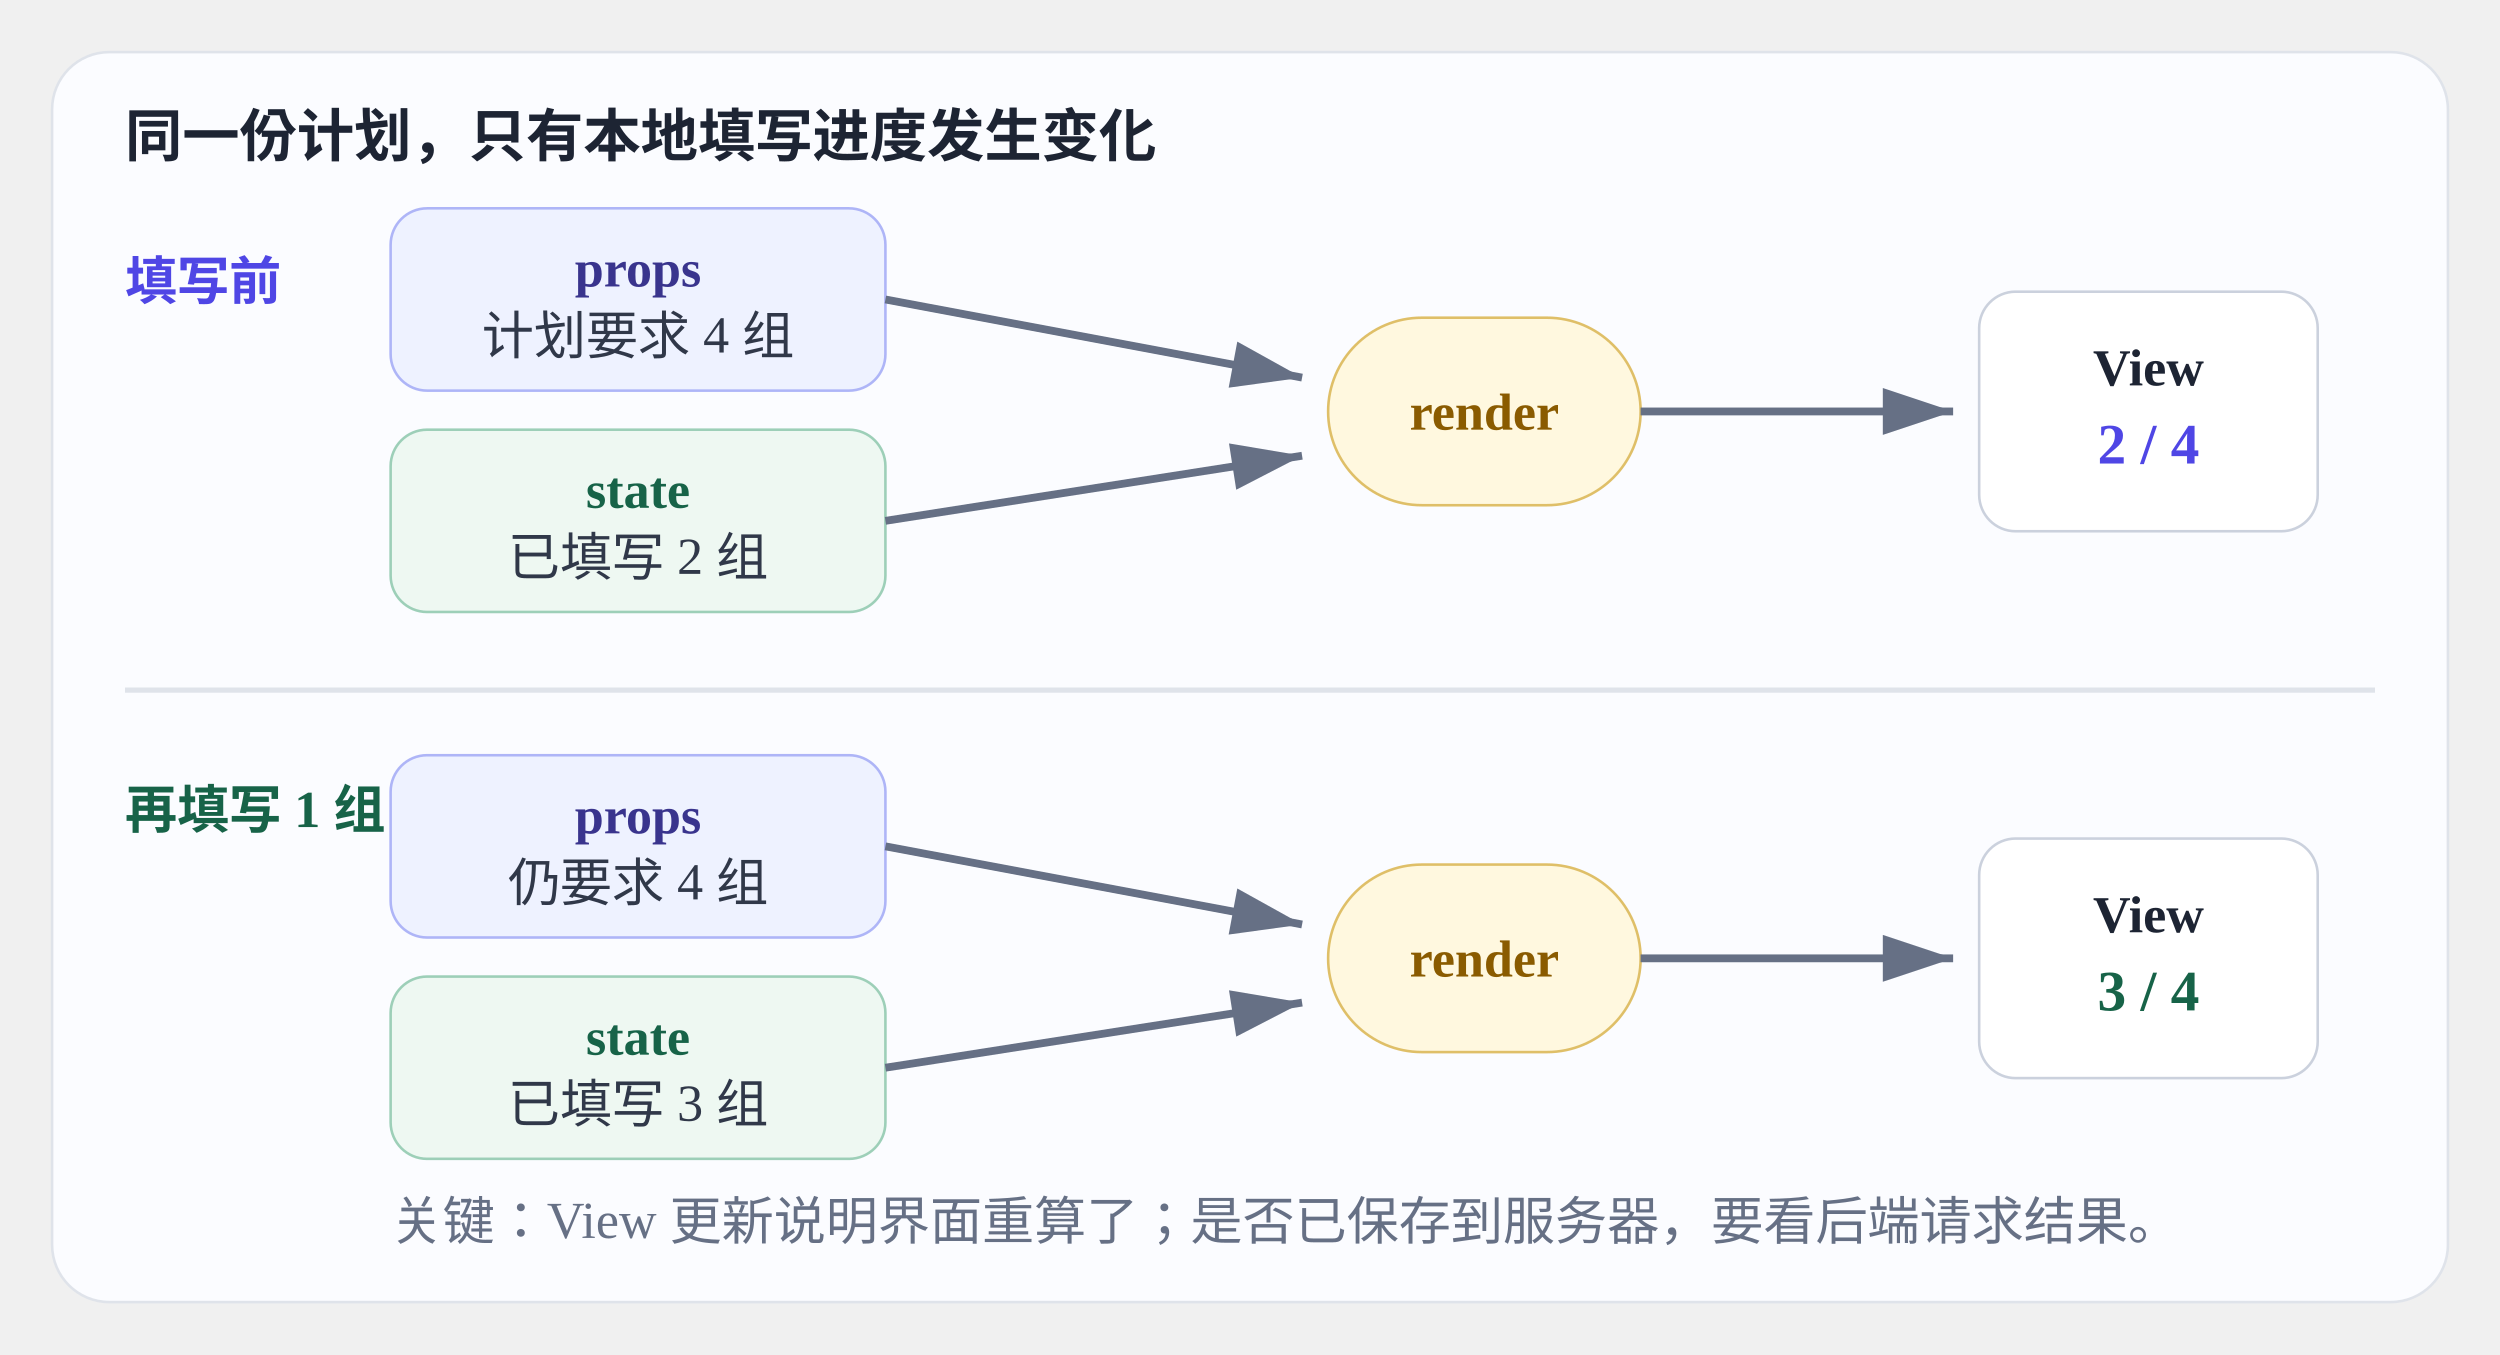
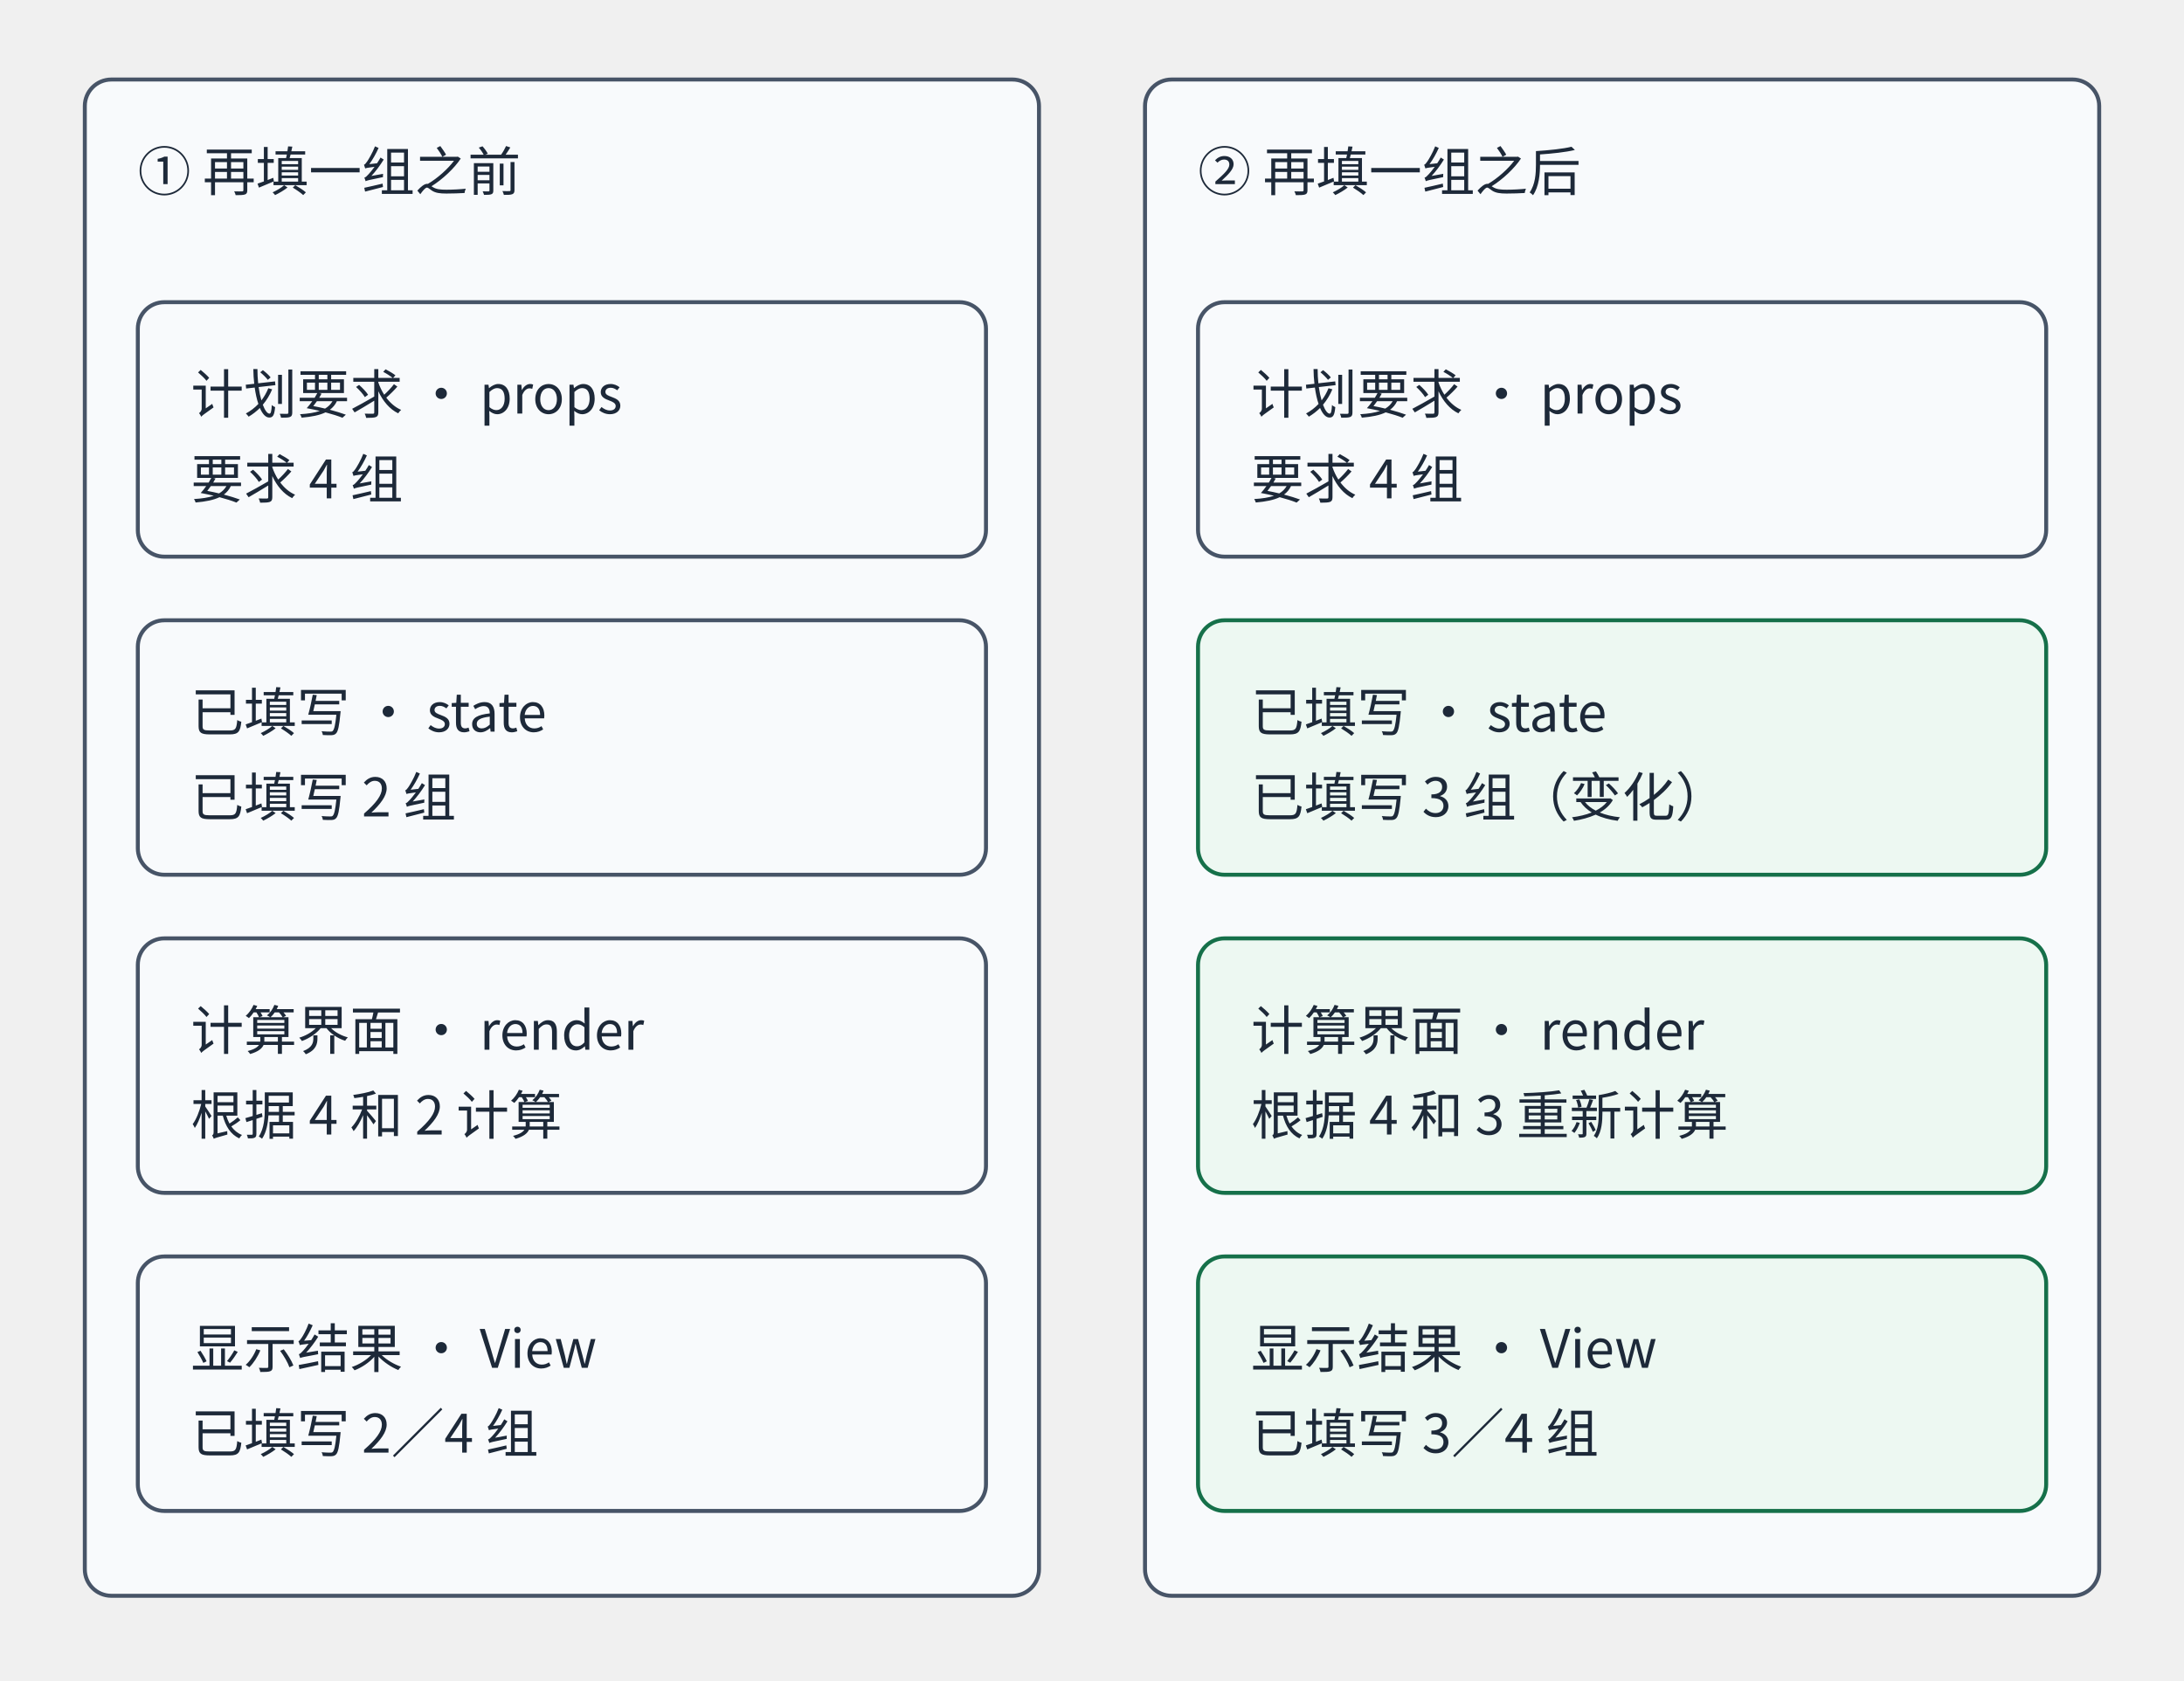
- <svg xmlns="http://www.w3.org/2000/svg" role="img" data-figure-id="state-to-view" aria-labelledby="state-title state-desc" viewBox="0 0 960 520">
-   <defs>
-     <marker id="arrow-state" markerWidth="10" markerHeight="10" refX="9" refY="3" orient="auto">
-       <path d="M0,0 L0,6 L9,3 z" fill="#667085" />
-     </marker>
-   </defs>
-   <rect x="20" y="20" width="920" height="480" rx="22" fill="#fbfcff" stroke="#dfe3ea" />
-   <text x="48" y="60" font-size="22" font-weight="700" fill="#1d2433">同一份计划，只有本地填写进度发生变化</text>
-   <text x="48" y="115" font-size="20" font-weight="700" fill="#4f46e5">填写前</text>
-   <g data-semantic="props-before">
-     <rect x="150" y="80" width="190" height="70" rx="14" fill="#eef2ff" stroke="#aeb5f7" />
-     <rect id="props-before-safe" data-protect="text" x="168" y="92" width="154" height="46" fill="none" stroke="none" />
-     <text data-term="props" x="245" y="110" text-anchor="middle" font-size="20" font-weight="700" fill="#39348d">props</text>
-     <text x="245" y="136" text-anchor="middle" font-size="20" fill="#303849">计划要求 4 组</text>
-   </g>
-   <g data-semantic="state-before">
-     <rect x="150" y="165" width="190" height="70" rx="14" fill="#eef8f2" stroke="#9dcfb8" />
-     <rect id="state-before-safe" data-protect="text" x="168" y="177" width="154" height="46" fill="none" stroke="none" />
-     <text data-term="state" x="245" y="195" text-anchor="middle" font-size="20" font-weight="700" fill="#176348">state</text>
-     <text x="245" y="221" text-anchor="middle" font-size="20" fill="#303849">已填写 2 组</text>
-   </g>
-   <g data-semantic="render-before">
-     <rect x="510" y="122" width="120" height="72" rx="36" fill="#fff8df" stroke="#dfbf68" />
-     <rect id="render-before-safe" data-protect="text" x="530" y="138" width="80" height="40" fill="none" stroke="none" />
-     <text data-term="render" x="570" y="165" text-anchor="middle" font-size="20" font-weight="700" fill="#8a5b00">render</text>
-   </g>
-   <g data-semantic="view-before">
-     <rect x="760" y="112" width="130" height="92" rx="14" fill="#fff" stroke="#cbd1dd" />
-     <rect id="view-before-safe" data-protect="text" x="778" y="126" width="94" height="62" fill="none" stroke="none" />
-     <text data-term="View" x="825" y="148" text-anchor="middle" font-size="20" font-weight="700" fill="#1d2433">View</text>
-     <text x="825" y="178" text-anchor="middle" font-size="22" font-weight="700" fill="#4f46e5">2 / 4</text>
-   </g>
-   <line data-connector="before-props-render" x1="340" y1="115" x2="500" y2="145" stroke="#667085" stroke-width="3" marker-end="url(#arrow-state)" />
-   <line data-connector="before-state-render" x1="340" y1="200" x2="500" y2="175" stroke="#667085" stroke-width="3" marker-end="url(#arrow-state)" />
-   <line data-connector="before-render-view" x1="630" y1="158" x2="750" y2="158" stroke="#667085" stroke-width="3" marker-end="url(#arrow-state)" />
-   <line x1="48" y1="265" x2="912" y2="265" stroke="#dfe3ea" stroke-width="2" />
-   <text x="48" y="318" font-size="20" font-weight="700" fill="#176348">再填写 1 组</text>
-   <g data-semantic="props-after">
-     <rect x="150" y="290" width="190" height="70" rx="14" fill="#eef2ff" stroke="#aeb5f7" />
-     <rect id="props-after-safe" data-protect="text" x="168" y="302" width="154" height="46" fill="none" stroke="none" />
-     <text data-term="props" x="245" y="320" text-anchor="middle" font-size="20" font-weight="700" fill="#39348d">props</text>
-     <text x="245" y="346" text-anchor="middle" font-size="20" fill="#303849">仍要求 4 组</text>
-   </g>
-   <g data-semantic="state-after">
-     <rect x="150" y="375" width="190" height="70" rx="14" fill="#eef8f2" stroke="#9dcfb8" />
-     <rect id="state-after-safe" data-protect="text" x="168" y="387" width="154" height="46" fill="none" stroke="none" />
-     <text data-term="state" x="245" y="405" text-anchor="middle" font-size="20" font-weight="700" fill="#176348">state</text>
-     <text x="245" y="431" text-anchor="middle" font-size="20" fill="#303849">已填写 3 组</text>
-   </g>
-   <g data-semantic="render-after">
-     <rect x="510" y="332" width="120" height="72" rx="36" fill="#fff8df" stroke="#dfbf68" />
-     <rect id="render-after-safe" data-protect="text" x="530" y="348" width="80" height="40" fill="none" stroke="none" />
-     <text data-term="render" x="570" y="375" text-anchor="middle" font-size="20" font-weight="700" fill="#8a5b00">render</text>
-   </g>
-   <g data-semantic="view-after">
-     <rect x="760" y="322" width="130" height="92" rx="14" fill="#fff" stroke="#cbd1dd" />
-     <rect id="view-after-safe" data-protect="text" x="778" y="336" width="94" height="62" fill="none" stroke="none" />
-     <text data-term="View" x="825" y="358" text-anchor="middle" font-size="20" font-weight="700" fill="#1d2433">View</text>
-     <text x="825" y="388" text-anchor="middle" font-size="22" font-weight="700" fill="#176348">3 / 4</text>
-   </g>
-   <line data-connector="after-props-render" x1="340" y1="325" x2="500" y2="355" stroke="#667085" stroke-width="3" marker-end="url(#arrow-state)" />
-   <line data-connector="after-state-render" x1="340" y1="410" x2="500" y2="385" stroke="#667085" stroke-width="3" marker-end="url(#arrow-state)" />
-   <line data-connector="after-render-view" x1="630" y1="368" x2="750" y2="368" stroke="#667085" stroke-width="3" marker-end="url(#arrow-state)" />
-   <text x="150" y="476" font-size="20" fill="#667085">关键：View 更新说明界面重算了；是否已保存到服务器，要看后端请求结果。</text>
+ <svg xmlns="http://www.w3.org/2000/svg" role="img" aria-labelledby="software-engineering-two-hour-primer-20260913--state-to-view-title software-engineering-two-hour-primer-20260913--state-to-view-desc" data-figure-id="state-to-view" data-renderer="learning-figure-v2" viewBox="0 0 824 634" width="824" height="634" style="font-family:&quot;Noto Sans CJK SC&quot;, Arial, sans-serif;background:#fff">
+   <rect id="software-engineering-two-hour-primer-20260913--state-to-view-panel-before" data-node-id="panel-before" data-parent="" data-role="panel" x="32" y="30" width="360" height="572" rx="10" fill="#f8fafc" stroke="#475467" stroke-width="1.5" />
+   <rect id="software-engineering-two-hour-primer-20260913--state-to-view-before-props" data-node-id="before-props" data-parent="panel-before" data-role="event" x="52" y="114" width="320" height="96" rx="10" fill="#f8fafc" stroke="#475467" stroke-width="1.5" />
+   <rect id="software-engineering-two-hour-primer-20260913--state-to-view-before-state" data-node-id="before-state" data-parent="panel-before" data-role="event" x="52" y="234" width="320" height="96" rx="10" fill="#f8fafc" stroke="#475467" stroke-width="1.5" />
+   <rect id="software-engineering-two-hour-primer-20260913--state-to-view-before-render" data-node-id="before-render" data-parent="panel-before" data-role="event" x="52" y="354" width="320" height="96" rx="10" fill="#f8fafc" stroke="#475467" stroke-width="1.5" />
+   <rect id="software-engineering-two-hour-primer-20260913--state-to-view-before-View" data-node-id="before-View" data-parent="panel-before" data-role="event" x="52" y="474" width="320" height="96" rx="10" fill="#f8fafc" stroke="#475467" stroke-width="1.5" />
+   <rect id="software-engineering-two-hour-primer-20260913--state-to-view-panel-after" data-node-id="panel-after" data-parent="" data-role="panel" x="432" y="30" width="360" height="572" rx="10" fill="#f8fafc" stroke="#475467" stroke-width="1.5" />
+   <rect id="software-engineering-two-hour-primer-20260913--state-to-view-after-props" data-node-id="after-props" data-parent="panel-after" data-role="event" x="452" y="114" width="320" height="96" rx="10" fill="#f8fafc" stroke="#475467" stroke-width="1.5" />
+   <rect id="software-engineering-two-hour-primer-20260913--state-to-view-after-state" data-node-id="after-state" data-parent="panel-after" data-role="event" x="452" y="234" width="320" height="96" rx="10" fill="#edf8f2" stroke="#16704a" stroke-width="1.5" />
+   <rect id="software-engineering-two-hour-primer-20260913--state-to-view-after-render" data-node-id="after-render" data-parent="panel-after" data-role="event" x="452" y="354" width="320" height="96" rx="10" fill="#edf8f2" stroke="#16704a" stroke-width="1.5" />
+   <rect id="software-engineering-two-hour-primer-20260913--state-to-view-after-View" data-node-id="after-View" data-parent="panel-after" data-role="event" x="452" y="474" width="320" height="96" rx="10" fill="#edf8f2" stroke="#16704a" stroke-width="1.5" />
+   <text id="software-engineering-two-hour-primer-20260913--state-to-view-panel-before-title" data-label-id="panel-before-title" data-owner="panel-before" data-role="node" data-terms="" font-size="20" fill="#1d2939">
+     <tspan x="52" y="72">① 再填一组之前</tspan>
+   </text>
+   <text id="software-engineering-two-hour-primer-20260913--state-to-view-before-props-text" data-label-id="before-props-text" data-owner="before-props" data-role="node" data-terms="props" font-size="20" fill="#1d2939">
+     <tspan x="72" y="156">计划要求 · props</tspan>
+     <tspan x="72" y="188">要求 4 组</tspan>
+   </text>
+   <text id="software-engineering-two-hour-primer-20260913--state-to-view-before-state-text" data-label-id="before-state-text" data-owner="before-state" data-role="node" data-terms="state" font-size="20" fill="#1d2939">
+     <tspan x="72" y="276">已填写 · state</tspan>
+     <tspan x="72" y="308">已填写 2 组</tspan>
+   </text>
+   <text id="software-engineering-two-hour-primer-20260913--state-to-view-before-render-text" data-label-id="before-render-text" data-owner="before-render" data-role="node" data-terms="render" font-size="20" fill="#1d2939">
+     <tspan x="72" y="396">计算界面 · render</tspan>
+     <tspan x="72" y="428">根据 4 和 2 计算</tspan>
+   </text>
+   <text id="software-engineering-two-hour-primer-20260913--state-to-view-before-View-text" data-label-id="before-View-text" data-owner="before-View" data-role="node" data-terms="View" font-size="20" fill="#1d2939">
+     <tspan x="72" y="516">显示结果 · View</tspan>
+     <tspan x="72" y="548">已填写 2／4 组</tspan>
+   </text>
+   <text id="software-engineering-two-hour-primer-20260913--state-to-view-panel-after-title" data-label-id="panel-after-title" data-owner="panel-after" data-role="node" data-terms="" font-size="20" fill="#1d2939">
+     <tspan x="452" y="72">② 再填一组之后</tspan>
+   </text>
+   <text id="software-engineering-two-hour-primer-20260913--state-to-view-after-props-text" data-label-id="after-props-text" data-owner="after-props" data-role="node" data-terms="props" font-size="20" fill="#1d2939">
+     <tspan x="472" y="156">计划要求 · props</tspan>
+     <tspan x="472" y="188">要求 4 组</tspan>
+   </text>
+   <text id="software-engineering-two-hour-primer-20260913--state-to-view-after-state-text" data-label-id="after-state-text" data-owner="after-state" data-role="node" data-terms="state" font-size="20" fill="#1d2939">
+     <tspan x="472" y="276">已填写 · state</tspan>
+     <tspan x="472" y="308">已填写 3 组（变化）</tspan>
+   </text>
+   <text id="software-engineering-two-hour-primer-20260913--state-to-view-after-render-text" data-label-id="after-render-text" data-owner="after-render" data-role="node" data-terms="render" font-size="20" fill="#1d2939">
+     <tspan x="472" y="396">计算界面 · render</tspan>
+     <tspan x="472" y="428">根据 4 和 3 重新计算</tspan>
+   </text>
+   <text id="software-engineering-two-hour-primer-20260913--state-to-view-after-View-text" data-label-id="after-View-text" data-owner="after-View" data-role="node" data-terms="View" font-size="20" fill="#1d2939">
+     <tspan x="472" y="516">显示结果 · View</tspan>
+     <tspan x="472" y="548">已填写 3／4 组</tspan>
+   </text>
</svg>
